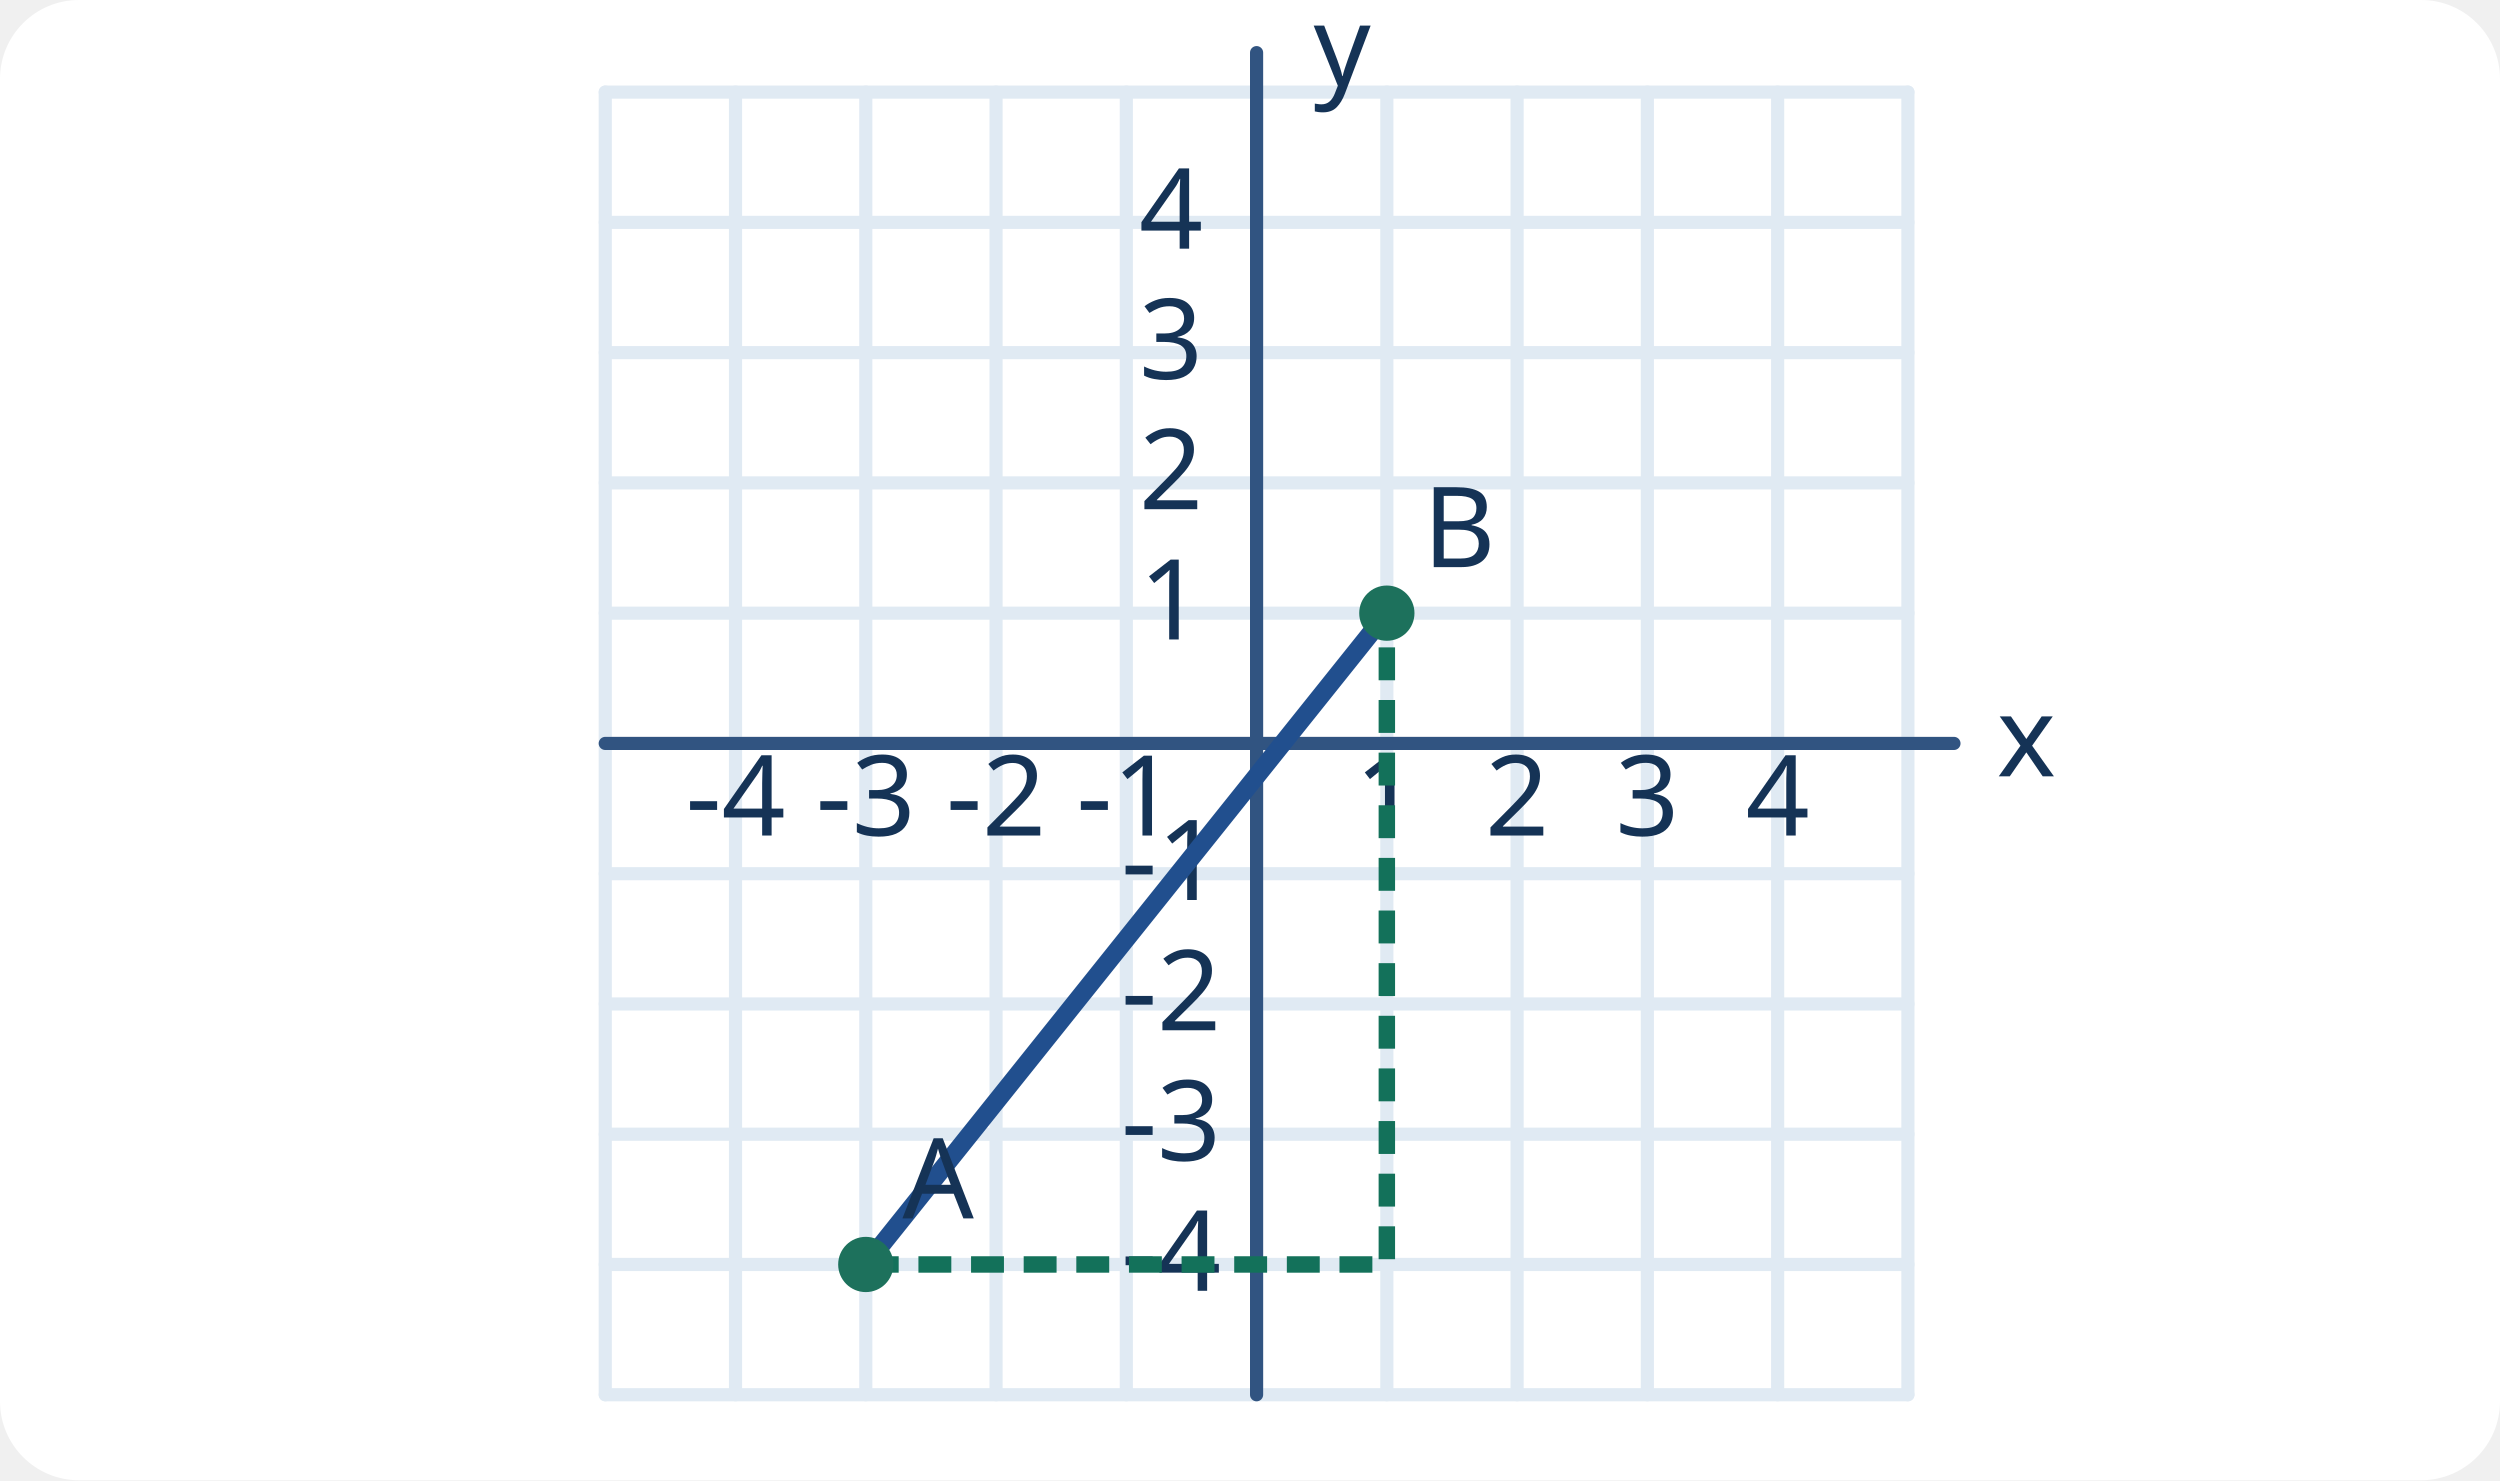
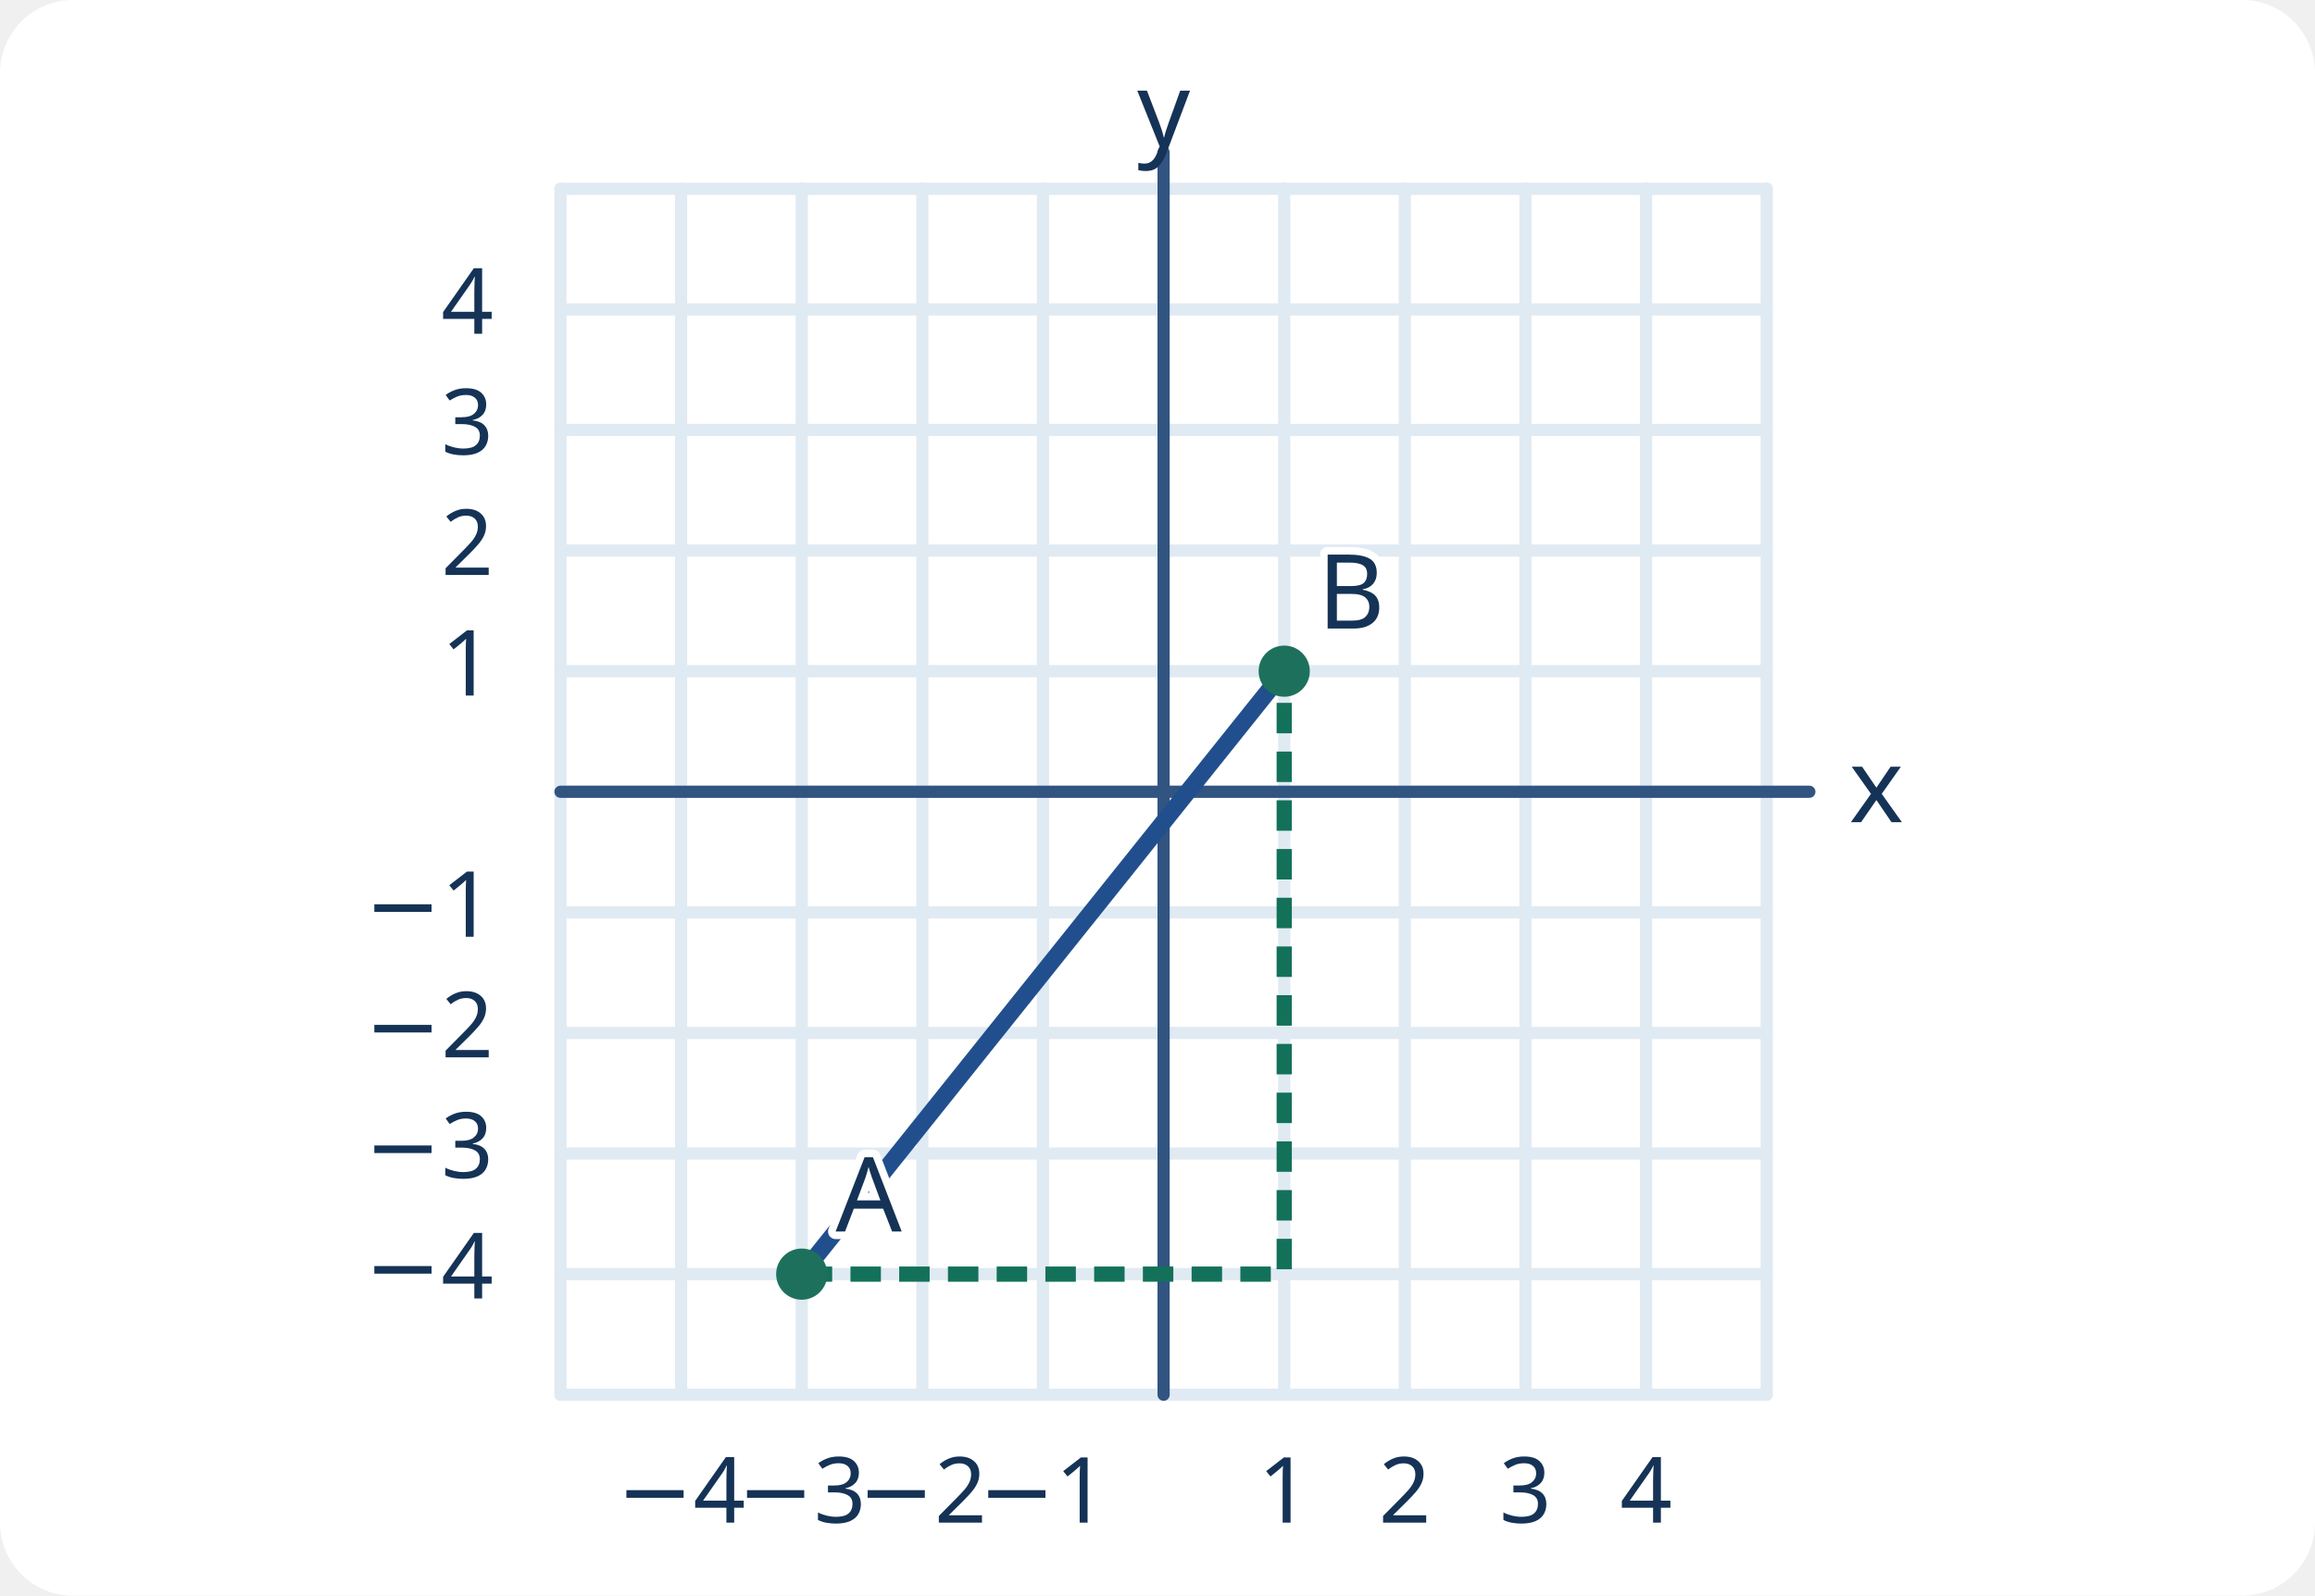
- <svg xmlns="http://www.w3.org/2000/svg" viewBox="0 0 380 225" role="img" aria-labelledby="title">
-   <rect width="380" height="225" rx="12" fill="white" />
+ <svg xmlns="http://www.w3.org/2000/svg" viewBox="0 -17 380 262" role="img" aria-labelledby="title">
+   <rect y="-17" width="380" height="262" rx="12" fill="white" />
  <path d="M92.0 14L92.0 212" stroke="#e0eaf3" stroke-width="2" stroke-linecap="round" fill="none" />
  <path d="M92 212.0L290 212.0" stroke="#e0eaf3" stroke-width="2" stroke-linecap="round" fill="none" />
  <path d="M111.8 14L111.8 212" stroke="#e0eaf3" stroke-width="2" stroke-linecap="round" fill="none" />
  <path d="M92 192.2L290 192.2" stroke="#e0eaf3" stroke-width="2" stroke-linecap="round" fill="none" />
  <path d="M131.6 14L131.6 212" stroke="#e0eaf3" stroke-width="2" stroke-linecap="round" fill="none" />
  <path d="M92 172.4L290 172.4" stroke="#e0eaf3" stroke-width="2" stroke-linecap="round" fill="none" />
  <path d="M151.4 14L151.4 212" stroke="#e0eaf3" stroke-width="2" stroke-linecap="round" fill="none" />
  <path d="M92 152.6L290 152.6" stroke="#e0eaf3" stroke-width="2" stroke-linecap="round" fill="none" />
  <path d="M171.2 14L171.2 212" stroke="#e0eaf3" stroke-width="2" stroke-linecap="round" fill="none" />
  <path d="M92 132.8L290 132.8" stroke="#e0eaf3" stroke-width="2" stroke-linecap="round" fill="none" />
  <path d="M191.0 14L191.0 212" stroke="#e0eaf3" stroke-width="2" stroke-linecap="round" fill="none" />
  <path d="M92 113.0L290 113.0" stroke="#e0eaf3" stroke-width="2" stroke-linecap="round" fill="none" />
  <path d="M210.8 14L210.8 212" stroke="#e0eaf3" stroke-width="2" stroke-linecap="round" fill="none" />
  <path d="M92 93.2L290 93.2" stroke="#e0eaf3" stroke-width="2" stroke-linecap="round" fill="none" />
  <path d="M230.6 14L230.6 212" stroke="#e0eaf3" stroke-width="2" stroke-linecap="round" fill="none" />
  <path d="M92 73.4L290 73.4" stroke="#e0eaf3" stroke-width="2" stroke-linecap="round" fill="none" />
  <path d="M250.4 14L250.4 212" stroke="#e0eaf3" stroke-width="2" stroke-linecap="round" fill="none" />
  <path d="M92 53.6L290 53.6" stroke="#e0eaf3" stroke-width="2" stroke-linecap="round" fill="none" />
  <path d="M270.2 14L270.2 212" stroke="#e0eaf3" stroke-width="2" stroke-linecap="round" fill="none" />
  <path d="M92 33.8L290 33.8" stroke="#e0eaf3" stroke-width="2" stroke-linecap="round" fill="none" />
  <path d="M290.0 14L290.0 212" stroke="#e0eaf3" stroke-width="2" stroke-linecap="round" fill="none" />
  <path d="M92 14.0L290 14.0" stroke="#e0eaf3" stroke-width="2" stroke-linecap="round" fill="none" />
  <path d="M92 113.0L297 113.0" stroke="#315481" stroke-width="2" stroke-linecap="round" fill="none" />
  <path d="M191.0 8L191.0 212" stroke="#315481" stroke-width="2" stroke-linecap="round" fill="none" />
  <text x="308" y="118.0" text-anchor="middle" font-family="system-ui,sans-serif" font-size="17" fill="#153356">x</text>
-   <text x="204.0" y="13" text-anchor="middle" font-family="system-ui,sans-serif" font-size="17" fill="#153356">y</text>
-   <text x="111.8" y="127.0" text-anchor="middle" font-family="system-ui,sans-serif" font-size="17" fill="#153356">-4</text>
-   <text x="178.0" y="196.2" text-anchor="middle" font-family="system-ui,sans-serif" font-size="17" fill="#153356">-4</text>
-   <text x="131.6" y="127.0" text-anchor="middle" font-family="system-ui,sans-serif" font-size="17" fill="#153356">-3</text>
-   <text x="178.0" y="176.4" text-anchor="middle" font-family="system-ui,sans-serif" font-size="17" fill="#153356">-3</text>
-   <text x="151.4" y="127.0" text-anchor="middle" font-family="system-ui,sans-serif" font-size="17" fill="#153356">-2</text>
-   <text x="178.0" y="156.6" text-anchor="middle" font-family="system-ui,sans-serif" font-size="17" fill="#153356">-2</text>
-   <text x="171.2" y="127.0" text-anchor="middle" font-family="system-ui,sans-serif" font-size="17" fill="#153356">-1</text>
-   <text x="178.0" y="136.8" text-anchor="middle" font-family="system-ui,sans-serif" font-size="17" fill="#153356">-1</text>
-   <text x="210.8" y="127.0" text-anchor="middle" font-family="system-ui,sans-serif" font-size="17" fill="#153356">1</text>
-   <text x="178.0" y="97.2" text-anchor="middle" font-family="system-ui,sans-serif" font-size="17" fill="#153356">1</text>
-   <text x="230.6" y="127.0" text-anchor="middle" font-family="system-ui,sans-serif" font-size="17" fill="#153356">2</text>
-   <text x="178.0" y="77.4" text-anchor="middle" font-family="system-ui,sans-serif" font-size="17" fill="#153356">2</text>
-   <text x="250.4" y="127.0" text-anchor="middle" font-family="system-ui,sans-serif" font-size="17" fill="#153356">3</text>
-   <text x="178.0" y="57.6" text-anchor="middle" font-family="system-ui,sans-serif" font-size="17" fill="#153356">3</text>
-   <text x="270.2" y="127.0" text-anchor="middle" font-family="system-ui,sans-serif" font-size="17" fill="#153356">4</text>
-   <text x="178.0" y="37.8" text-anchor="middle" font-family="system-ui,sans-serif" font-size="17" fill="#153356">4</text>
+   <text x="191" y="7" text-anchor="middle" font-family="system-ui,sans-serif" font-size="17" fill="#153356">y</text>
+   <text x="111.8" y="233" text-anchor="middle" font-family="system-ui,sans-serif" font-size="15" fill="#153356">−4</text>
+   <text x="81" y="196.2" text-anchor="end" font-family="system-ui,sans-serif" font-size="15" fill="#153356">−4</text>
+   <text x="131.6" y="233" text-anchor="middle" font-family="system-ui,sans-serif" font-size="15" fill="#153356">−3</text>
+   <text x="81" y="176.4" text-anchor="end" font-family="system-ui,sans-serif" font-size="15" fill="#153356">−3</text>
+   <text x="151.4" y="233" text-anchor="middle" font-family="system-ui,sans-serif" font-size="15" fill="#153356">−2</text>
+   <text x="81" y="156.6" text-anchor="end" font-family="system-ui,sans-serif" font-size="15" fill="#153356">−2</text>
+   <text x="171.2" y="233" text-anchor="middle" font-family="system-ui,sans-serif" font-size="15" fill="#153356">−1</text>
+   <text x="81" y="136.8" text-anchor="end" font-family="system-ui,sans-serif" font-size="15" fill="#153356">−1</text>
+   <text x="210.8" y="233" text-anchor="middle" font-family="system-ui,sans-serif" font-size="15" fill="#153356">1</text>
+   <text x="81" y="97.2" text-anchor="end" font-family="system-ui,sans-serif" font-size="15" fill="#153356">1</text>
+   <text x="230.6" y="233" text-anchor="middle" font-family="system-ui,sans-serif" font-size="15" fill="#153356">2</text>
+   <text x="81" y="77.4" text-anchor="end" font-family="system-ui,sans-serif" font-size="15" fill="#153356">2</text>
+   <text x="250.4" y="233" text-anchor="middle" font-family="system-ui,sans-serif" font-size="15" fill="#153356">3</text>
+   <text x="81" y="57.6" text-anchor="end" font-family="system-ui,sans-serif" font-size="15" fill="#153356">3</text>
+   <text x="270.2" y="233" text-anchor="middle" font-family="system-ui,sans-serif" font-size="15" fill="#153356">4</text>
+   <text x="81" y="37.8" text-anchor="end" font-family="system-ui,sans-serif" font-size="15" fill="#153356">4</text>
  <defs>
    <clipPath id="plot">
      <rect x="92" y="14" width="198" height="198" />
    </clipPath>
  </defs>
  <g clip-path="url(#plot)">
    <line x1="131.60" y1="192.20" x2="210.80" y2="93.20" stroke="#214f8e" stroke-width="2.8" />
    <path d="M 131.6 192.2 H 210.8 V 93.2" fill="none" stroke="#13715a" stroke-width="2.5" stroke-dasharray="5 3" />
    <circle cx="131.60" cy="192.20" r="4.2" fill="#1d715c" />
-     <text x="142.6" y="185.2" text-anchor="middle" font-family="system-ui,sans-serif" font-size="17" fill="#153356">A</text>
    <circle cx="210.80" cy="93.20" r="4.2" fill="#1d715c" />
-     <text x="221.8" y="86.2" text-anchor="middle" font-family="system-ui,sans-serif" font-size="17" fill="#153356">B</text>
  </g>
+   <text x="142.6" y="185.2" text-anchor="middle" font-family="system-ui,sans-serif" font-size="17" fill="#153356" paint-order="stroke" stroke="white" stroke-width="2.5" stroke-linejoin="round">A</text>
+   <text x="221.8" y="86.2" text-anchor="middle" font-family="system-ui,sans-serif" font-size="17" fill="#153356" paint-order="stroke" stroke="white" stroke-width="2.5" stroke-linejoin="round">B</text>
</svg>
